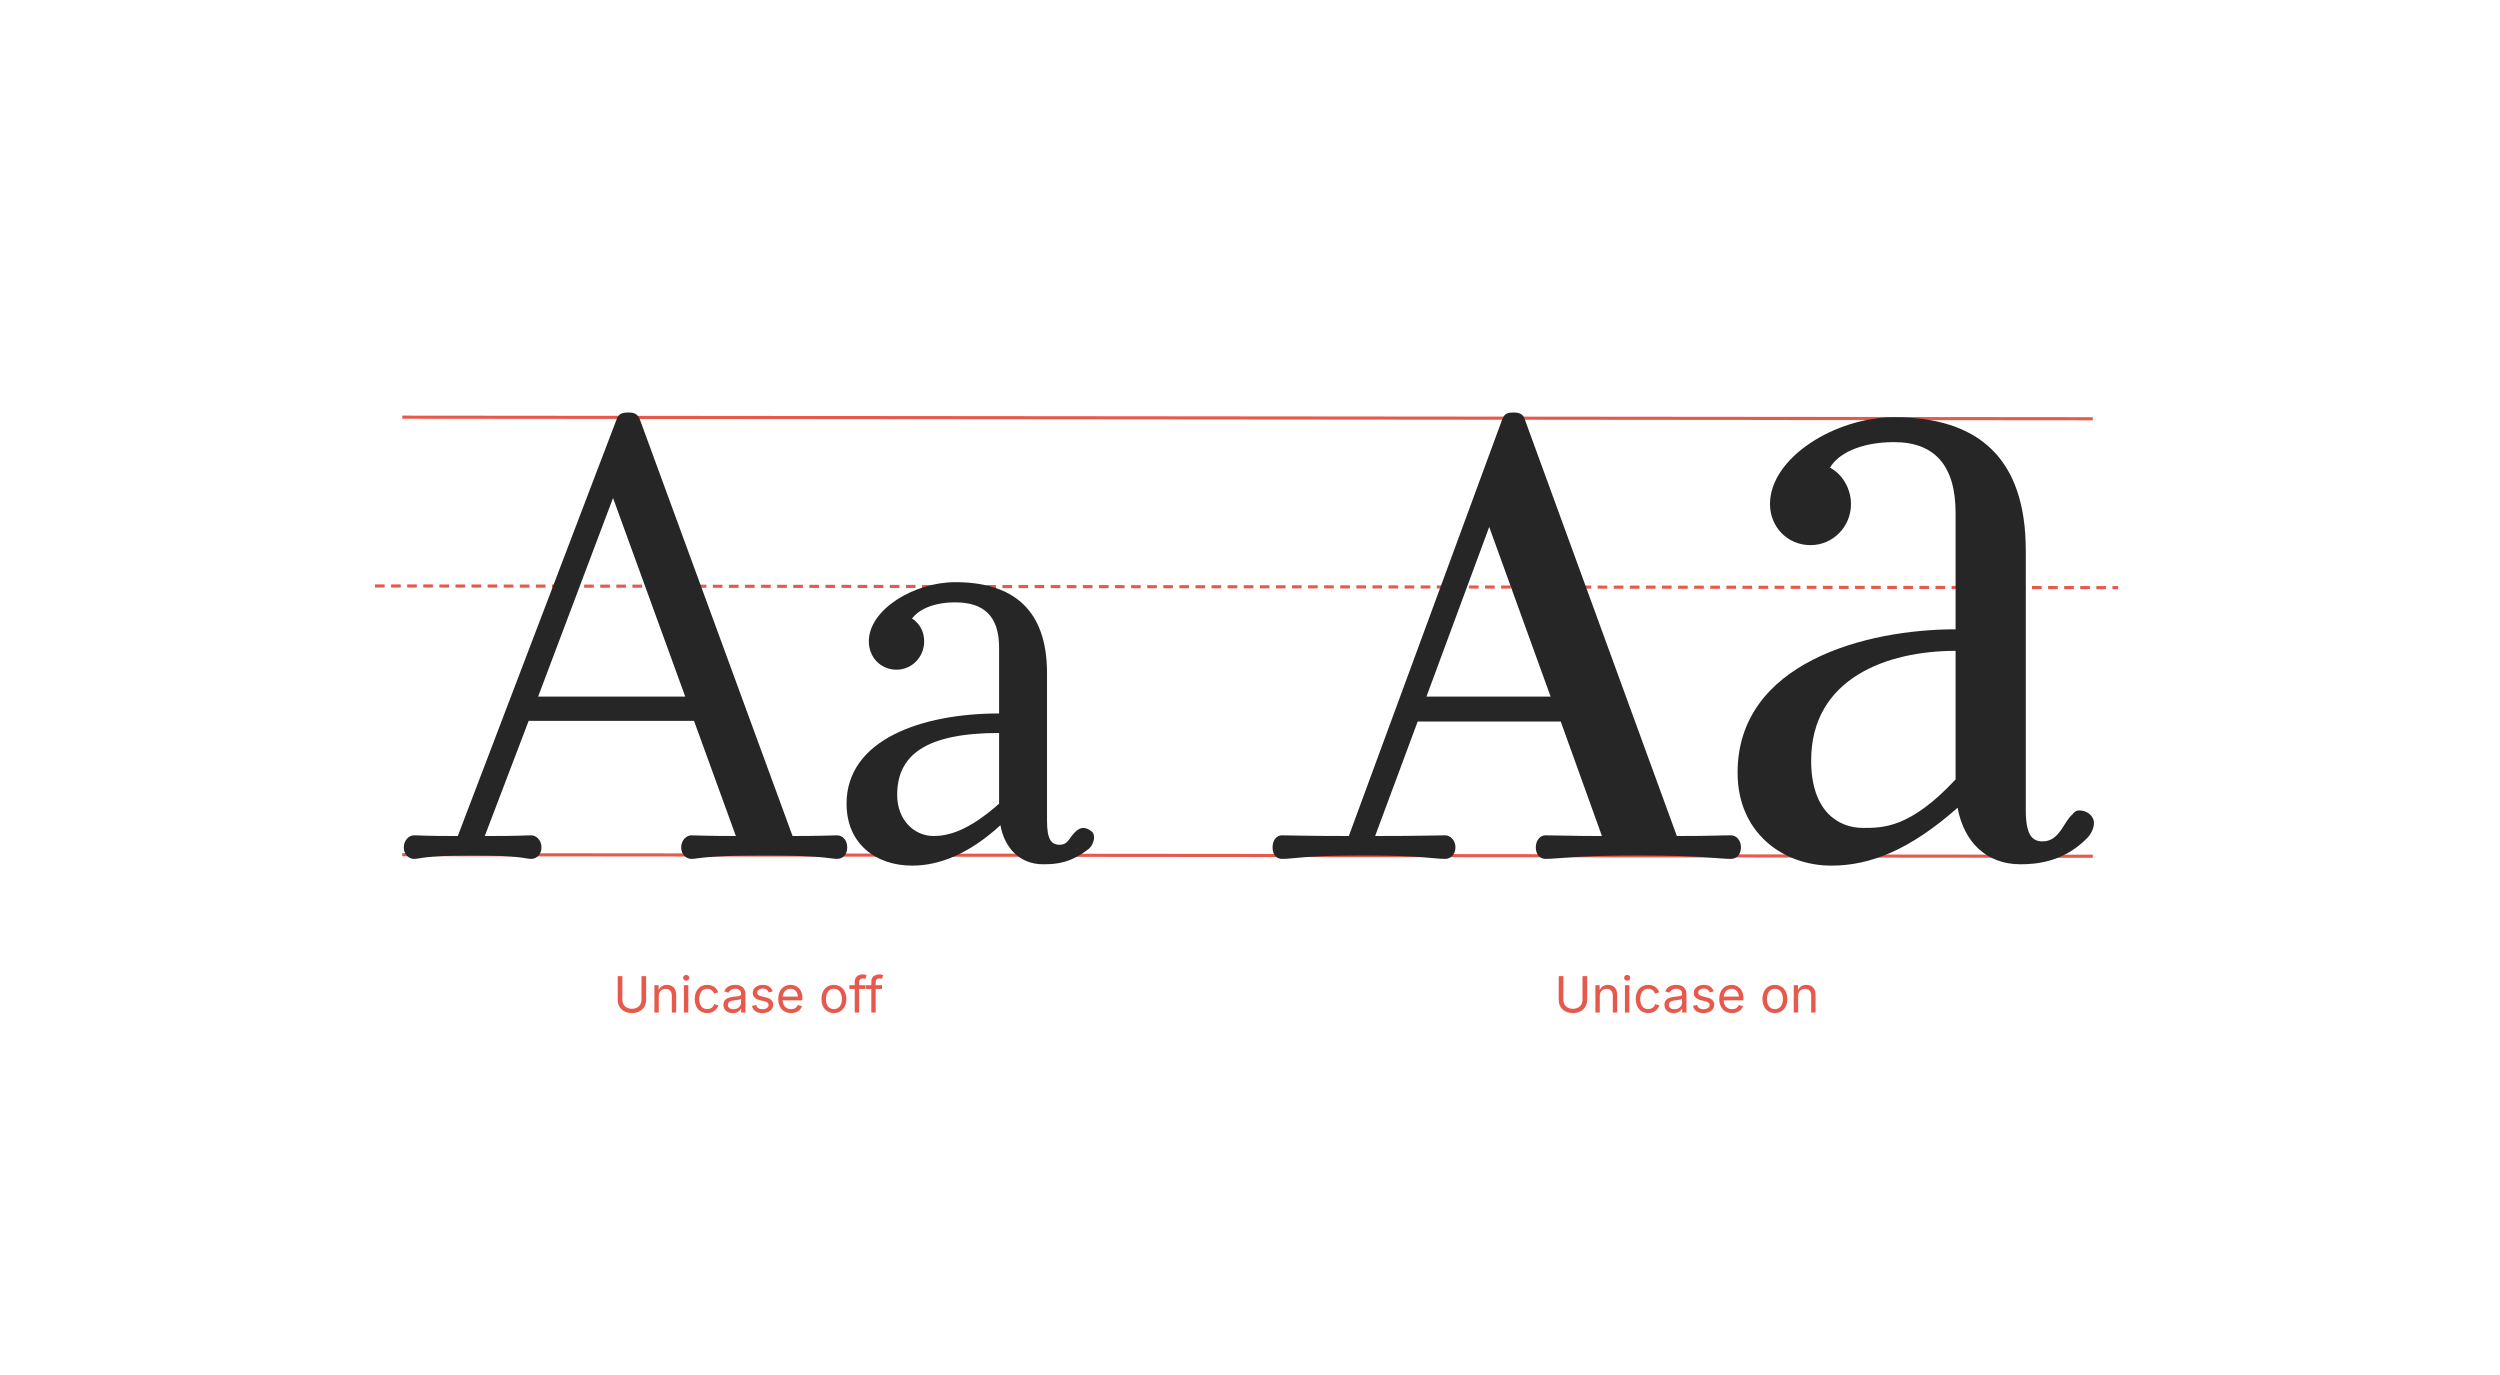
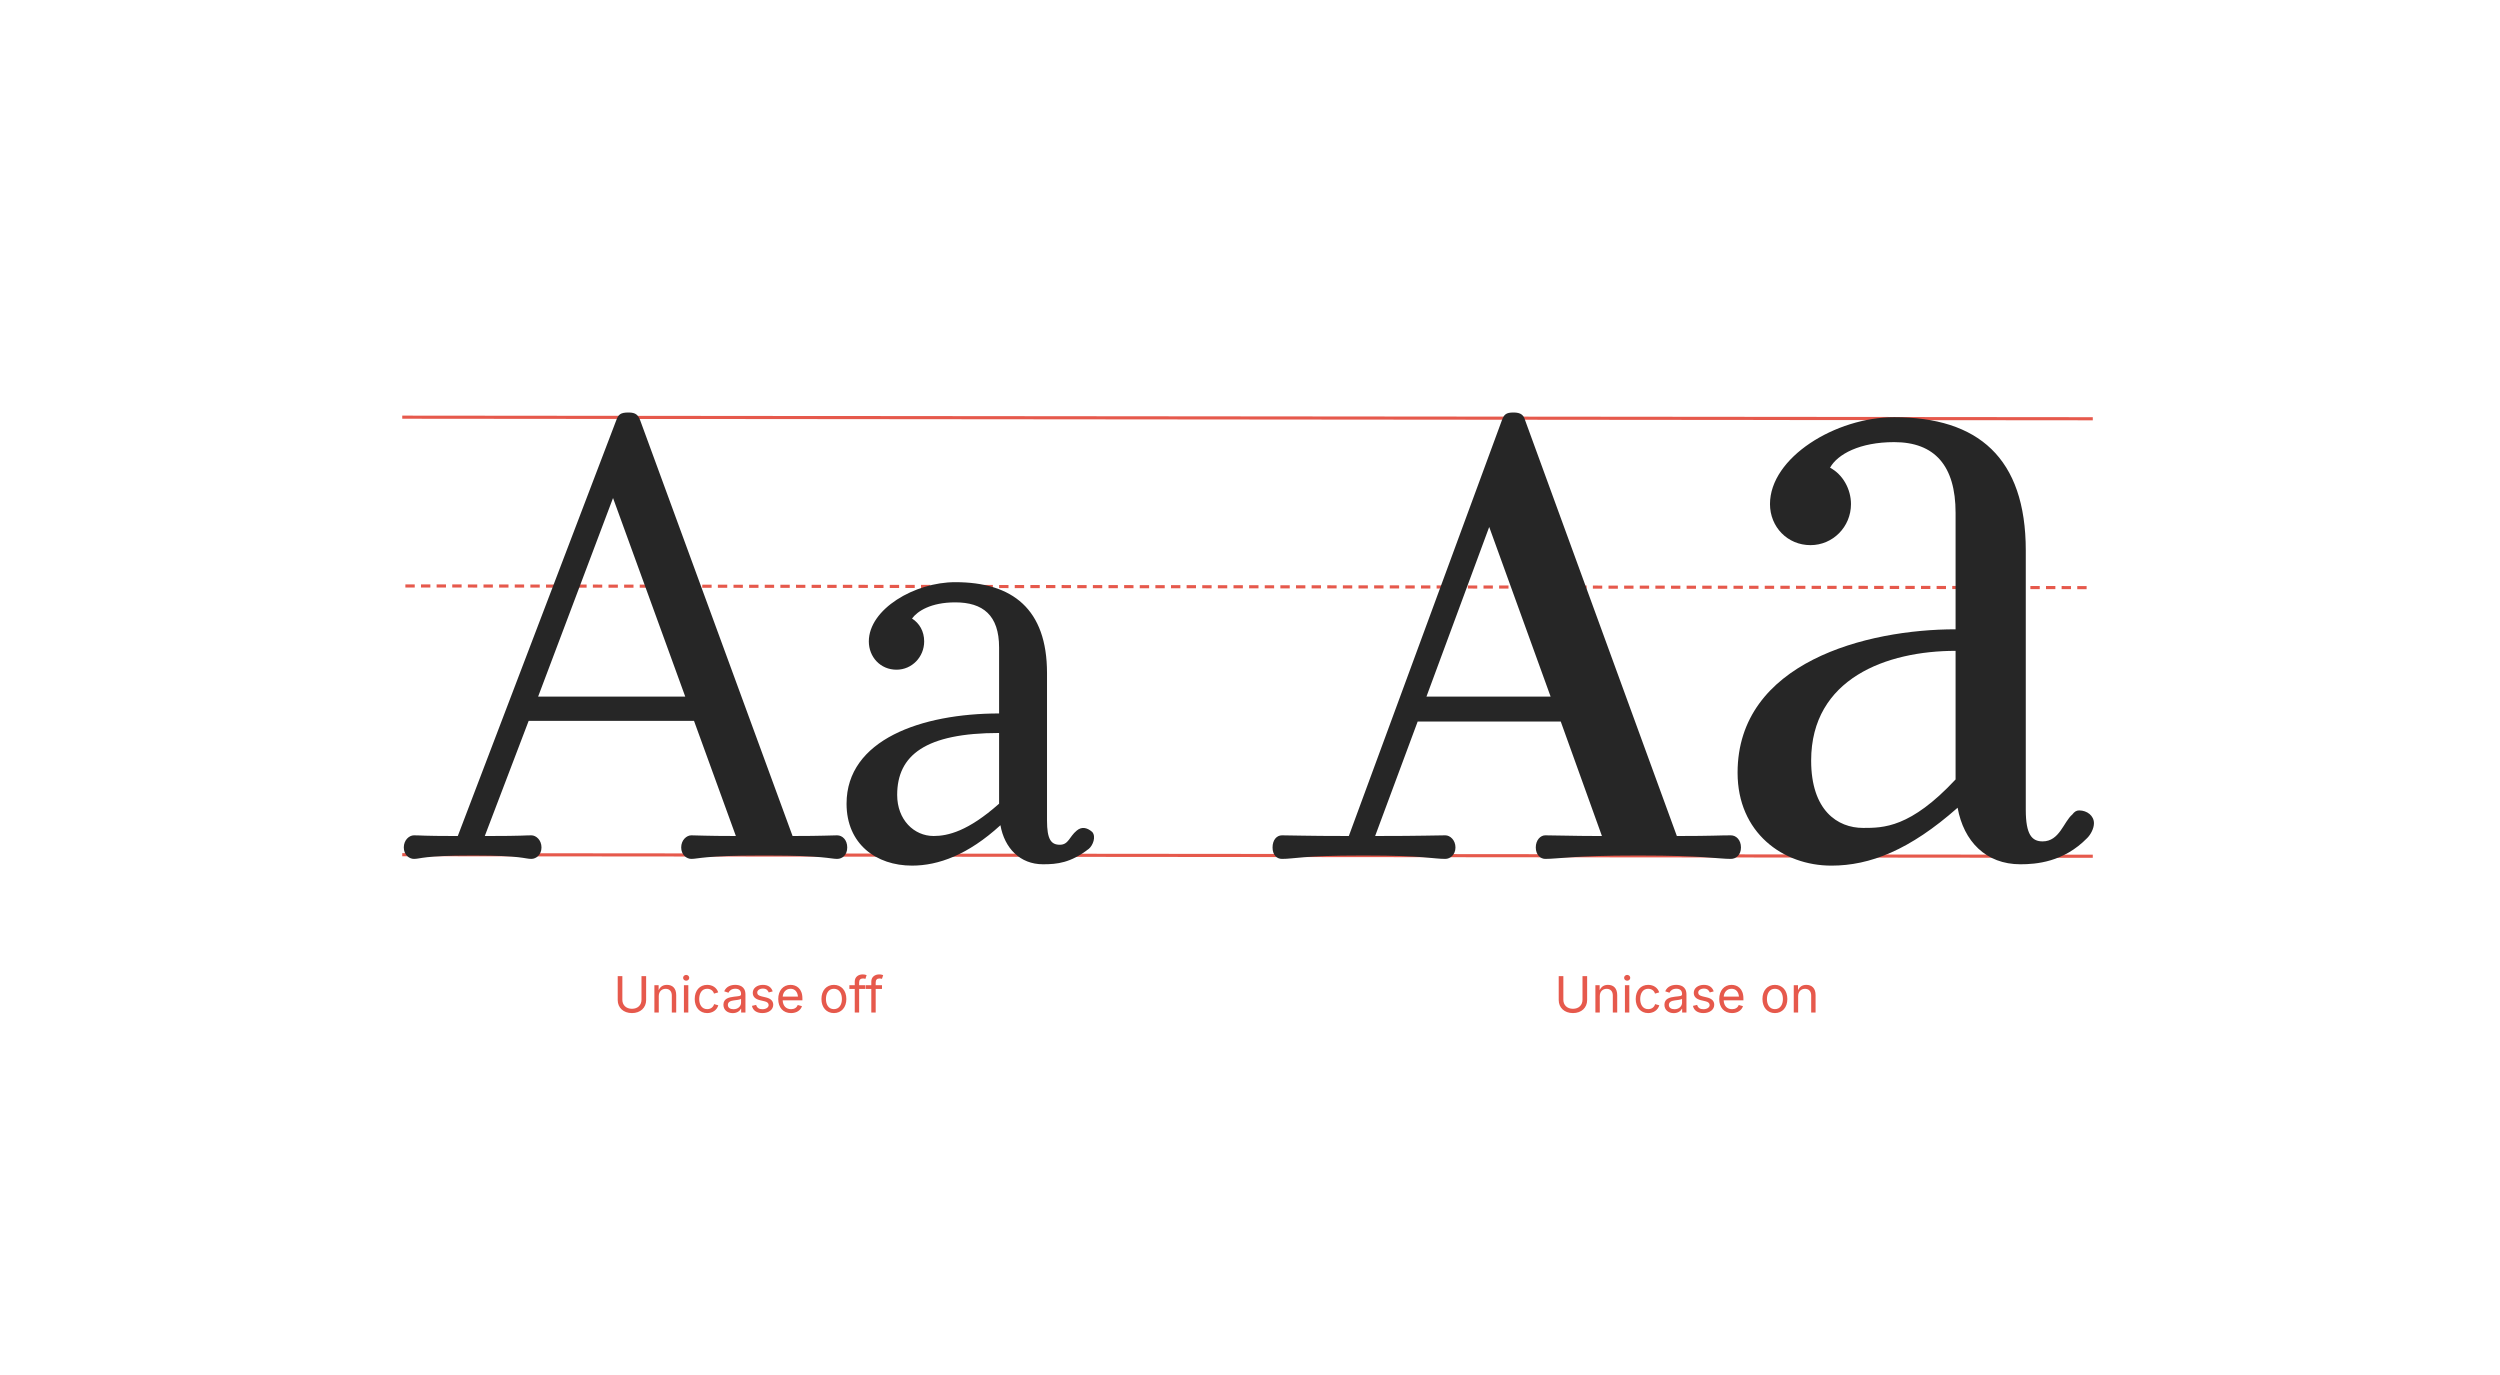
<svg xmlns="http://www.w3.org/2000/svg" height="440" viewBox="0 0 800 440" width="800">
  <g fill="none" fill-rule="evenodd">
-     <path d="m120.001 187-.001 1 3.089.003.001-1zm5.148.005-.001 1 3.089.003.001-1zm5.148.005-.001 1 3.089.003.001-1zm5.148.005-.001 1 3.089.003.001-1zm5.148.005-.001 1 3.089.003.001-1zm5.148.005-.001 1 3.089.003.001-1zm5.148.005-.001 1 3.089.003.001-1zm5.148.005-.001 1 3.089.003.001-1zm5.148.005-.001 1 3.089.003.001-1zm5.148.005-.001 1 3.089.003.001-1zm5.148.005-.001 1 3.089.003.001-1zm5.148.005-.001 1 3.089.003.001-1zm5.148.005-.001 1 3.089.003.001-1zm5.148.005-.001 1 3.089.003.001-1zm5.148.005-.001 1 3.089.003.001-1zm5.148.005-.001 1 3.089.003.001-1zm5.148.005-.001 1 3.089.003.001-1zm5.148.005-.001 1 3.089.003.001-1zm5.148.005-.001 1 3.089.003.001-1zm5.148.005-.001 1 3.089.003.001-1zm5.148.005-.001 1 3.089.003.001-1zm5.148.005-.001 1 3.089.003.001-1zm5.148.005-.001 1 3.089.003.001-1zm5.148.005-.001 1 3.089.003.001-1zm5.148.005-.001 1 3.089.003.001-1zm5.148.005-.001 1 3.089.003.001-1zm5.148.005-.001 1 3.089.003.001-1zm5.148.005-.001 1 3.089.003.001-1zm5.148.005-.001 1 3.089.003.001-1zm5.148.005-.001 1 3.089.003.001-1zm5.148.005-.001 1 3.089.003.001-1zm5.148.005-.001 1 3.089.003.001-1zm5.148.005-.001 1 3.089.003.001-1zm5.148.005-.001 1 3.089.003.001-1zm5.148.005-.001 1 3.089.003.001-1zm5.148.005-.001 1 3.089.003.001-1zm5.148.005-.001 1 3.089.003.001-1zm5.148.005-.001 1 3.089.003.001-1zm5.148.005-.001 1 3.089.003.001-1zm5.148.005-.001 1 3.089.003.001-1zm5.148.005-.001 1 3.089.003.001-1zm5.148.005-.001 1 3.089.003.001-1zm5.148.005-.001 1 3.089.003.001-1zm5.148.005-.001 1 3.089.003.001-1zm5.148.005-.001 1 3.089.003.001-1zm5.148.005-.001 1 3.089.003.001-1zm5.148.005-.001 1 3.089.003.001-1zm5.148.005-.001 1 3.089.003.001-1zm5.148.005-.001 1 3.089.003.001-1zm5.148.005-.001 1 3.089.003.001-1zm5.148.005-.001 1 3.089.003.001-1zm5.148.005-.001 1 3.089.003.001-1zm5.148.005-.001 1 3.089.003.001-1zm5.148.005-.001 1 3.089.003.001-1zm5.148.005-.001 1 3.089.003.001-1zm5.148.005-.001 1 3.089.003.001-1zm5.148.005-.001 1 3.089.003.001-1zm5.148.005-.001 1 3.089.003.001-1zm5.148.005-.001 1 3.089.003.001-1zm5.148.005-.001 1 3.089.003.001-1zm5.148.005-.001 1 3.089.003.001-1zm5.148.005-.001 1 3.089.003.001-1zm5.148.005-.001 1 3.089.003.001-1zm5.148.005-.001 1 3.089.003.001-1zm5.148.005-.001 1 3.089.003.001-1zm5.148.005-.001 1 3.089.003.001-1zm5.148.005-.001 1 3.089.003.001-1zm5.148.005-.001 1 3.089.003.001-1zm5.148.005-.001 1 3.089.003.001-1zm5.148.005-.001 1 3.089.003.001-1zm5.148.005-.001 1 3.089.003.001-1zm5.148.005-.001 1 3.089.003.001-1zm5.148.005-.001 1 3.089.003.001-1zm5.148.005-.001 1 3.089.003.001-1zm5.148.005-.001 1 3.089.003.001-1zm5.148.005-.001 1 3.089.003.001-1zm5.148.005-.001 1 3.089.003.001-1zm5.148.005-.001 1 3.089.003.001-1zm5.148.005-.001 1 3.089.003.001-1zm5.148.005-.001 1 3.089.003.001-1zm5.148.005-.001 1 3.089.003.001-1zm5.148.005-.001 1 3.089.003.001-1zm5.148.005-.001 1 3.089.003.001-1zm5.148.005-.001 1 3.089.003.001-1zm5.148.005-.001 1 3.089.003.001-1zm5.148.005-.001 1 3.089.003.001-1zm5.148.005-.001 1 3.089.003.001-1zm5.148.005-.001 1 3.089.003.001-1zm5.148.005-.001 1 3.089.003.001-1zm5.148.005-.001 1 3.089.003.001-1zm5.148.005-.001 1 3.089.003.001-1zm5.148.005-.001 1 3.089.003.001-1zm5.148.005-.001 1 3.089.003.001-1zm5.148.005-.001 1 3.089.003.001-1zm5.148.005-.001 1 3.089.003.001-1zm5.148.005-.001 1 3.089.003.001-1zm5.148.005-.001 1 3.089.003.001-1zm5.148.005-.001 1 3.089.003.001-1zm5.148.005-.001 1 3.089.003.001-1zm5.148.005-.001 1 3.089.003.001-1zm5.148.005-.001 1 3.089.003.001-1zm5.148.005-.001 1 3.089.003.001-1zm5.148.005-.001 1 3.089.003.001-1zm5.148.005-.001 1 3.089.003.001-1zm5.148.005-.001 1 3.089.003.001-1zm5.148.005-.001 1 3.089.003.001-1zm5.148.005-.001 1 3.089.003.001-1zm5.148.005-.001 1 3.089.003.001-1zm5.148.005-.001 1 1.827.002.001-1z" fill="#e6594c" fill-rule="nonzero" />
    <path d="m129.218 133.5 539.974.5" stroke="#e6594c" stroke-linecap="square" />
+     <path d="m129.719 187-.001 1 3 .003.001-1zm5.0.005-.001 1 3 .003.001-1zm5.0.005-.001 1 3 .003.001-1zm5.0.005-.001 1 3 .003.001-1zm5.0.005-.001 1 3 .003.001-1zm5.0.005-.001 1 3 .003.001-1zm5.0.005-.001 1 3 .003.001-1zm5.0.005-.001 1 3 .003.001-1zm5.0.005-.001 1 3 .003.001-1zm5.0.005-.001 1 3 .003.001-1zm5.0.005-.001 1 3 .003.001-1zm5.0.005-.001 1 3 .003.001-1zm5.0.005-.001 1 3 .003.001-1zm5.0.005-.001 1 3 .003.001-1zm5.0.005-.001 1 3 .003.001-1zm5.0.005-.001 1 3 .003.001-1zm5.0.005-.001 1 3 .003.001-1zm5.0.005-.001 1 3 .003.001-1zm5.0.005-.001 1 3 .003.001-1zm5.0.005-.001 1 3 .003.001-1zm5.0.005-.001 1 3 .003.001-1zm5.0.005-.001 1 3 .003.001-1zm5.0.005-.001 1 3 .003.001-1zm5.0.005-.001 1 3 .003.001-1zm5.0.005-.001 1 3 .003.001-1zm5.0.005-.001 1 3 .003.001-1zm5.0.005-.001 1 3 .003.001-1zm5.0.005-.001 1 3 .003.001-1zm5.0.005-.001 1 3 .003.001-1zm5.0.005-.001 1 3 .003.001-1zm5.0.005-.001 1 3 .003.001-1zm5.0.005-.001 1 3 .003.001-1zm5.0.005-.001 1 3 .003.001-1zm5.0.005-.001 1 3 .003.001-1zm5.0.005-.001 1 3 .003.001-1zm5.0.005-.001 1 3 .003.001-1zm5.0.005-.001 1 3 .003.001-1zm5.0.005-.001 1 3 .003.001-1zm5.0.005-.001 1 3 .003.001-1zm5.0.005-.001 1 3 .003.001-1zm5.0.005-.001 1 3 .003.001-1zm5.0.005-.001 1 3 .003.001-1zm5.0.005-.001 1 3 .003.001-1zm5.0.005-.001 1 3 .003.001-1zm5.0.005-.001 1 3 .003.001-1zm5.0.005-.001 1 3 .003.001-1zm5.0.005-.001 1 3 .003.001-1zm5.0.005-.001 1 3 .003.001-1zm5.0.005-.001 1 3 .003.001-1zm5.0.005-.001 1 3 .003.001-1zm5.0.005-.001 1 3 .003.001-1zm5.0.005-.001 1 3 .003.001-1zm5.0.005-.001 1 3 .003.001-1zm5.0.005-.001 1 3 .003.001-1zm5.0.005-.001 1 3 .003.001-1zm5.0.005-.001 1 3 .003.001-1zm5.0.005-.001 1 3 .003.001-1zm5.0.005-.001 1 3 .003.001-1zm5.0.005-.001 1 3 .003.001-1zm5.0.005-.001 1 3 .003.001-1zm5.0.005-.001 1 3 .003.001-1zm5.0.005-.001 1 3 .003.001-1zm5.0.005-.001 1 3 .003.001-1zm5.0.005-.001 1 3 .003.001-1zm5.0.005-.001 1 3 .003.001-1zm5.0.005-.001 1 3 .003.001-1zm5.0.005-.001 1 3 .003.001-1zm5.0.005-.001 1 3 .003.001-1zm5.0.005-.001 1 3 .003.001-1zm5.0.005-.001 1 3 .003.001-1zm5.0.005-.001 1 3 .003.001-1zm5.0.005-.001 1 3 .003.001-1zm5.0.005-.001 1 3 .003.001-1zm5.0.005-.001 1 3 .003.001-1zm5.0.005-.001 1 3 .003.001-1zm5.0.005-.001 1 3 .003.001-1zm5.0.005-.001 1 3 .003.001-1zm5.0.005-.001 1 3 .003.001-1zm5.0.005-.001 1 3 .003.001-1zm5.0.005-.001 1 3 .003.001-1zm5.0.005-.001 1 3 .003.001-1zm5.0.005-.001 1 3 .003.001-1zm5.0.005-.001 1 3 .003.001-1zm5.0.005-.001 1 3 .003.001-1zm5.0.005-.001 1 3 .003.001-1zm5.0.005-.001 1 3 .003.001-1zm5.0.005-.001 1 3 .003.001-1zm5.0.005-.001 1 3 .003.001-1zm5.0.005-.001 1 3 .003.001-1zm5.0.005-.001 1 3 .003.001-1zm5.0.005-.001 1 3 .003.001-1zm5.0.005-.001 1 3 .003.001-1zm5.0.005-.001 1 3 .003.001-1zm5.0.005-.001 1 3 .003.001-1zm5.0.005-.001 1 3 .003.001-1zm5.0.005-.001 1 3 .003.001-1zm5.0.005-.001 1 3 .003.001-1zm5.0.005-.001 1 3 .003.001-1zm5.0.005-.001 1 3 .003.001-1zm5.0.005-.001 1 3 .003.001-1zm5.0.005-.001 1 3 .003.001-1zm5.0.005-.001 1 3 .003.001-1zm5.0.005-.001 1 3 .003.001-1zm5.0.005-.001 1 3 .003.001-1zm5.0.005-.001 1 3 .003.001-1zm5.0.005-.001 1 3 .003.001-1zm5.0.005-.001 1 3 .003.001-1zm5.0.005-.001 1 3 .003.001-1z" fill="#e6594c" fill-rule="nonzero" />
    <path d="m129.218 273.5 539.974.5" stroke="#e6594c" stroke-linecap="square" />
    <text fill="#e6594c" font-family="SFProText-Regular, SF Pro Text" font-size="16">
      <tspan x="497.383" y="324">Unicase on</tspan>
    </text>
    <g fill="#262626" fill-rule="nonzero" transform="translate(407.2185 132)">
      <path d="m46.435 98.893h45.787l13.175 36.627h-1.512c-7.775 0-12.743-.215-16.63-.215-1.512 0-3.024 1.508-3.024 3.878s1.512 3.663 3.024 3.663c4.104 0 9.071-1.077 29.157-1.077h1.08c20.518 0 25.053 1.077 29.157 1.077 1.728 0 3.24-1.293 3.24-3.663s-1.512-3.878-3.24-3.878c-3.672 0-6.047.215-16.63.215h-.648l-48.595-133.15c-.432-1.508-1.296-2.37-3.672-2.37s-3.024.646-3.672 2.37l-49.027 133.15c-14.47 0-17.494-.215-21.382-.215-1.728 0-3.024 1.508-3.024 3.878s1.296 3.663 3.024 3.663c4.104 0 6.263-1.077 25.485-1.077h1.08c19.222 0 21.598 1.077 25.701 1.077 1.512 0 3.24-1.293 3.24-3.663s-1.728-3.878-3.24-3.878c-3.672 0-6.911.215-22.462.215zm42.547-7.972h-39.74l20.086-54.294z" />
      <path d="m218.568 117.422c-14.47 15.513-23.109 15.513-29.589 15.513-8.207 0-16.63-5.602-16.63-21.545 0-26.285 24.189-35.119 46.219-35.119zm-40.172-99.755c2.376-4.309 9.503-8.187 20.518-8.187 12.959 0 19.654 7.541 19.654 22.623v37.273c-28.509 0-69.76 10.557-69.76 45.892 0 19.175 14.47 29.733 30.021 29.733 12.311 0 25.053-4.955 40.388-18.529 1.944 10.773 9.071 18.098 20.086 18.098 4.967 0 13.822-.646 21.382-8.403 1.08-1.077 2.16-3.016 2.16-4.74 0-2.37-2.16-4.094-4.751-4.094-.864 0-1.512.431-2.16 1.293-2.808 2.37-4.104 8.618-9.503 8.618-3.456 0-5.399-2.155-5.399-10.126v-82.949c0-29.733-15.334-42.66-42.115-42.66-18.79 0-39.74 12.927-39.74 27.793 0 7.325 5.615 13.143 12.959 13.143 7.127 0 12.959-5.817 12.959-13.143 0-4.74-2.592-9.48-6.695-11.634z" />
    </g>
    <text fill="#e6594c" font-family="SFProText-Regular, SF Pro Text" font-size="16">
      <tspan x="196.261" y="324">Unicase off</tspan>
    </text>
    <g fill="#262626" fill-rule="nonzero" transform="translate(129.2185 132)">
      <path d="m90.062 90.921h-47.083l23.973-63.559zm34.34 44.599-48.811-133.15c-.648-1.508-1.296-2.37-3.672-2.37-2.592 0-3.24.646-3.888 2.37l-50.754 133.15h-1.296c-9.719 0-10.583-.215-12.743-.215-1.512 0-3.24 1.508-3.24 3.878s1.728 3.663 3.24 3.663c2.16 0 3.024-1.077 18.358-1.077h1.08c15.118 0 15.982 1.077 18.142 1.077 1.512 0 3.24-1.293 3.24-3.663s-1.728-3.878-3.24-3.878c-2.16 0-3.024.215-13.391.215h-1.512l14.038-36.842h52.914l13.391 36.842c-9.935 0-12.095-.215-14.254-.215-1.512 0-3.24 1.508-3.24 3.878s1.728 3.663 3.24 3.663c2.16 0 4.32-1.077 22.03-1.077h2.592c17.71 0 19.87 1.077 22.03 1.077 1.728 0 3.24-1.293 3.24-3.663s-1.512-3.878-3.24-3.878c-2.16 0-4.32.215-14.254.215z" />
      <path d="m190.491 125.178c-9.935 8.834-16.414 10.342-20.95 10.342-6.263 0-11.663-5.171-11.663-13.143 0-12.712 9.071-19.822 32.612-19.822zm-27.861-59.25c1.728-2.37 6.047-5.171 13.822-5.171 8.855 0 14.038 4.094 14.038 14.435v21.114c-24.837 0-48.811 8.403-48.811 28.871 0 12.927 9.503 19.822 20.95 19.822 8.423 0 17.926-3.447 28.293-12.927 1.296 7.325 6.263 12.496 13.607 12.496 4.536 0 8.855-.431 14.686-4.955 1.296-1.077 2.376-3.878 1.08-5.386-1.728-1.508-3.456-1.724-4.967-.431-2.376 1.939-2.592 4.525-5.399 4.525s-4.104-1.724-4.104-7.756v-47.184c0-20.468-11.015-29.086-29.373-29.086-12.959 0-27.645 8.618-27.645 18.96 0 4.955 3.672 9.049 8.855 9.049 4.967 0 8.855-4.094 8.855-9.049 0-3.232-1.512-5.817-3.888-7.325z" />
    </g>
  </g>
</svg>
